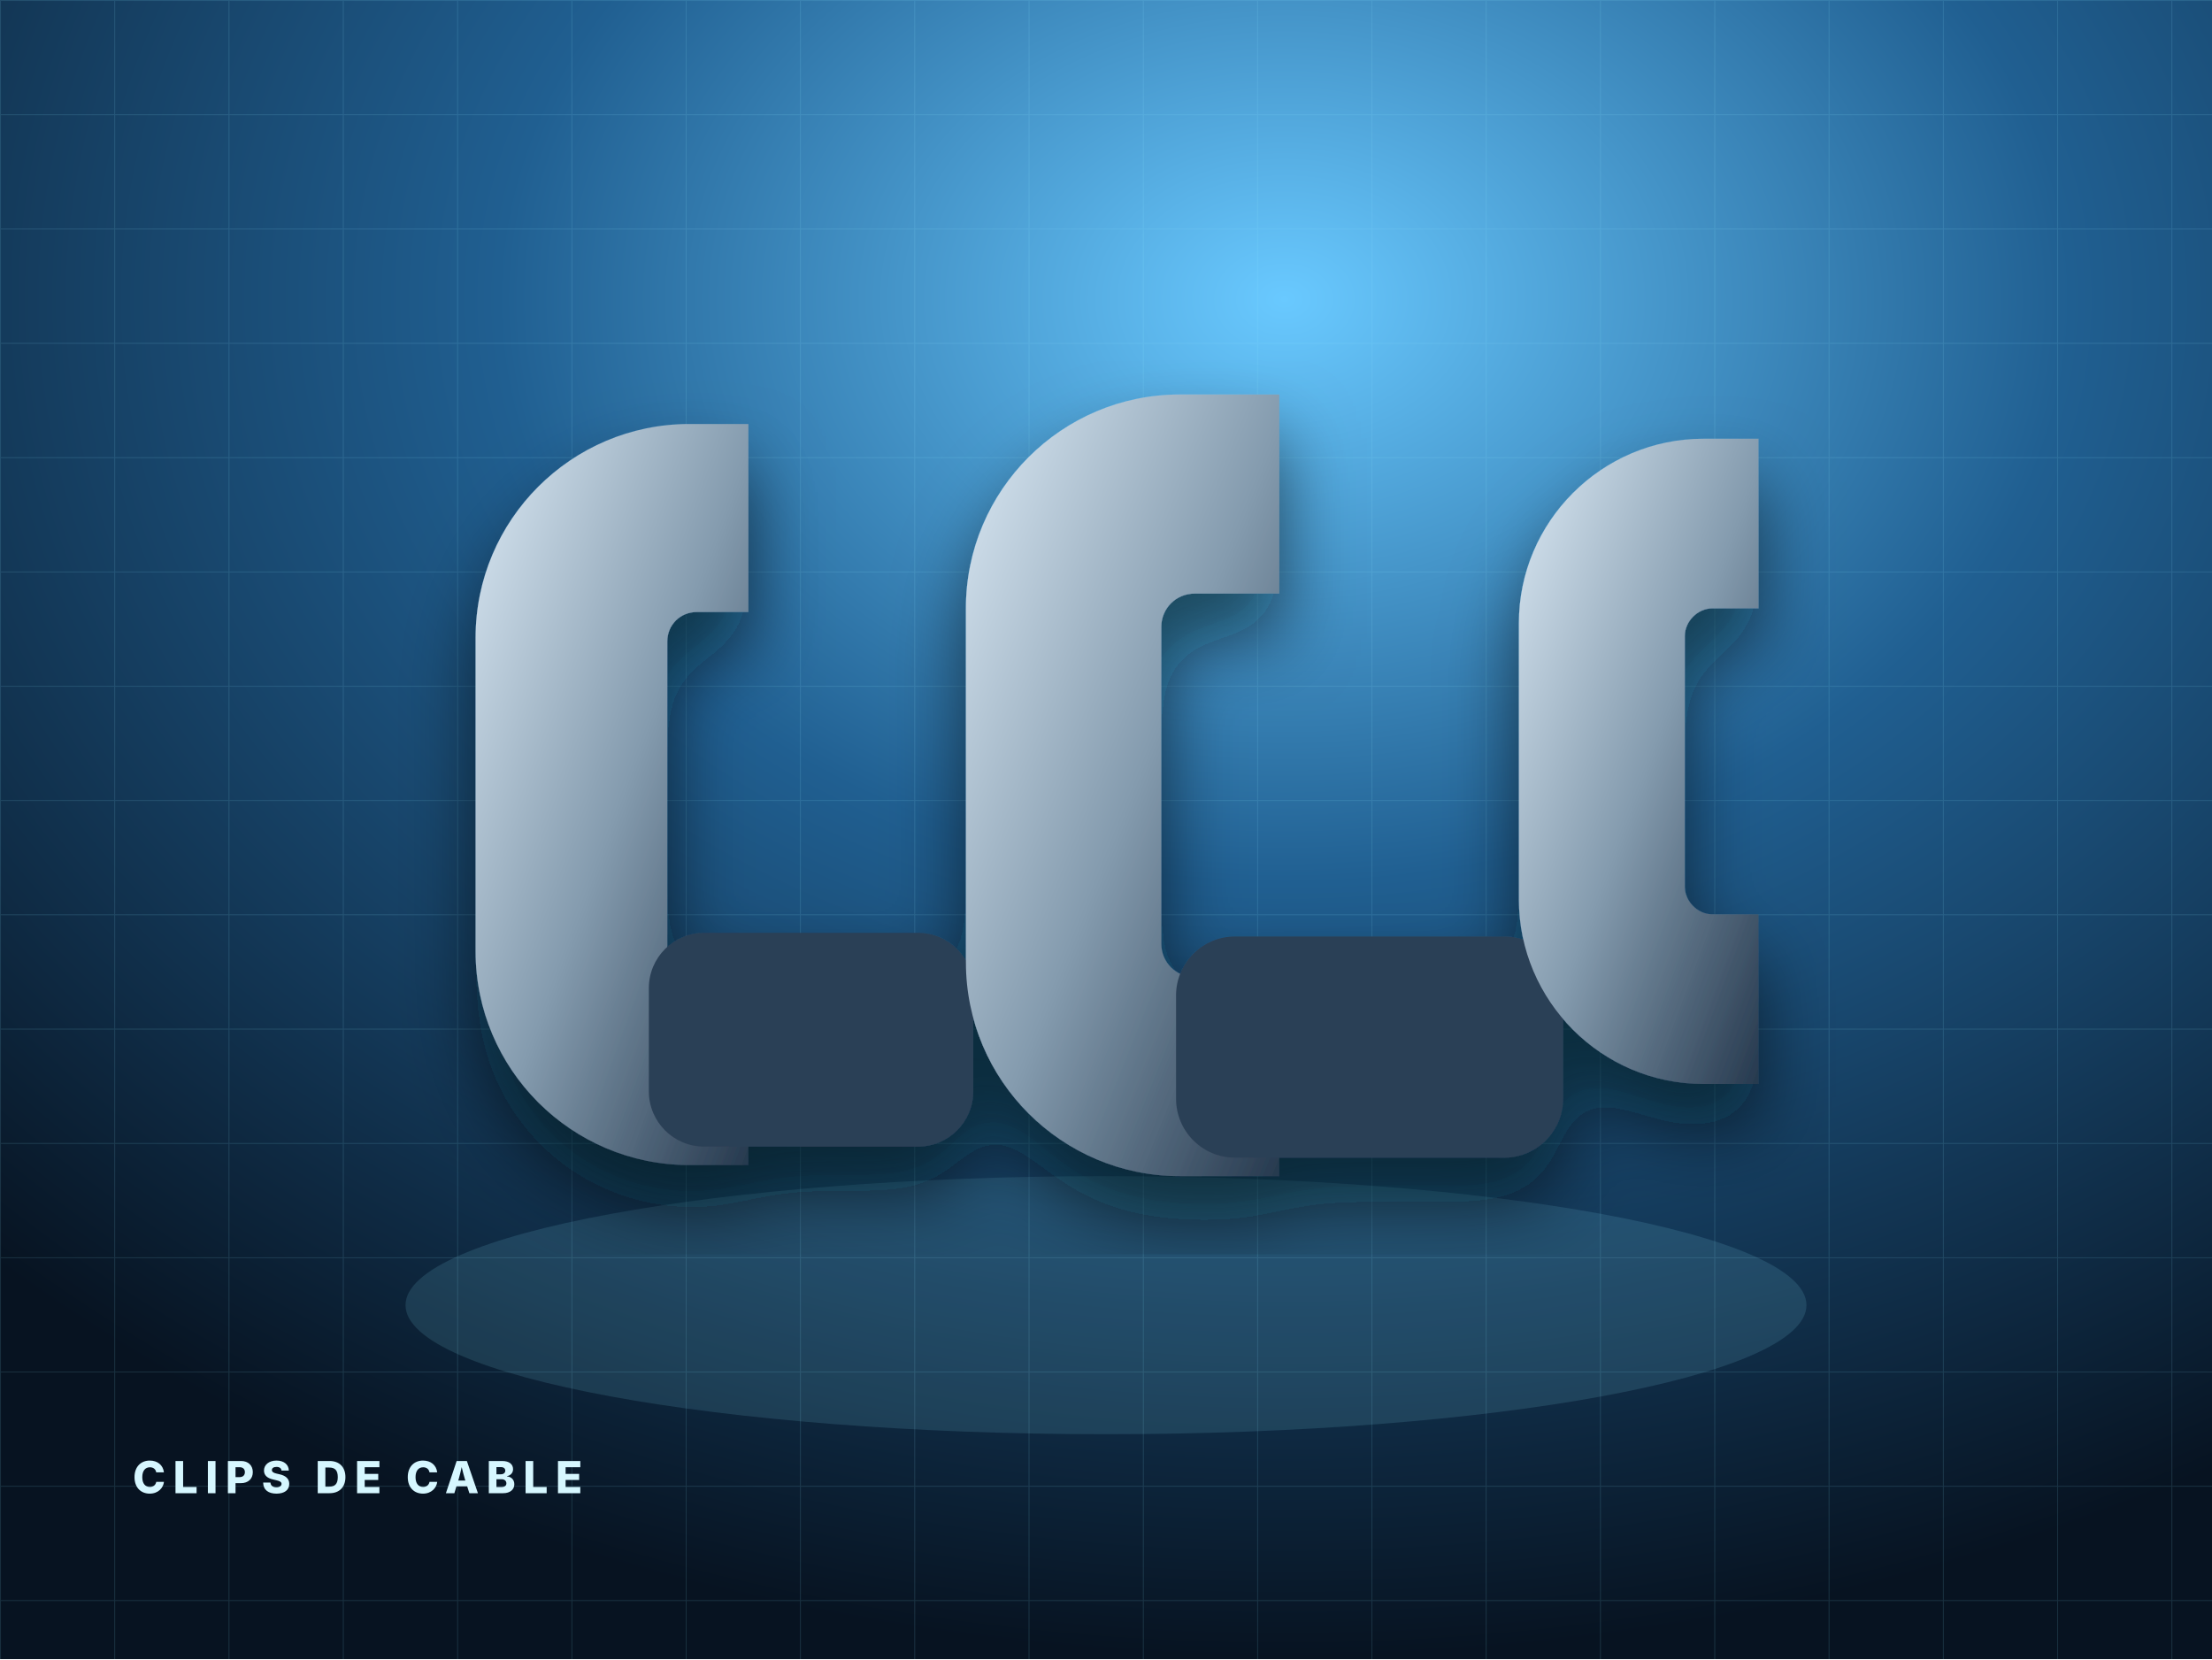
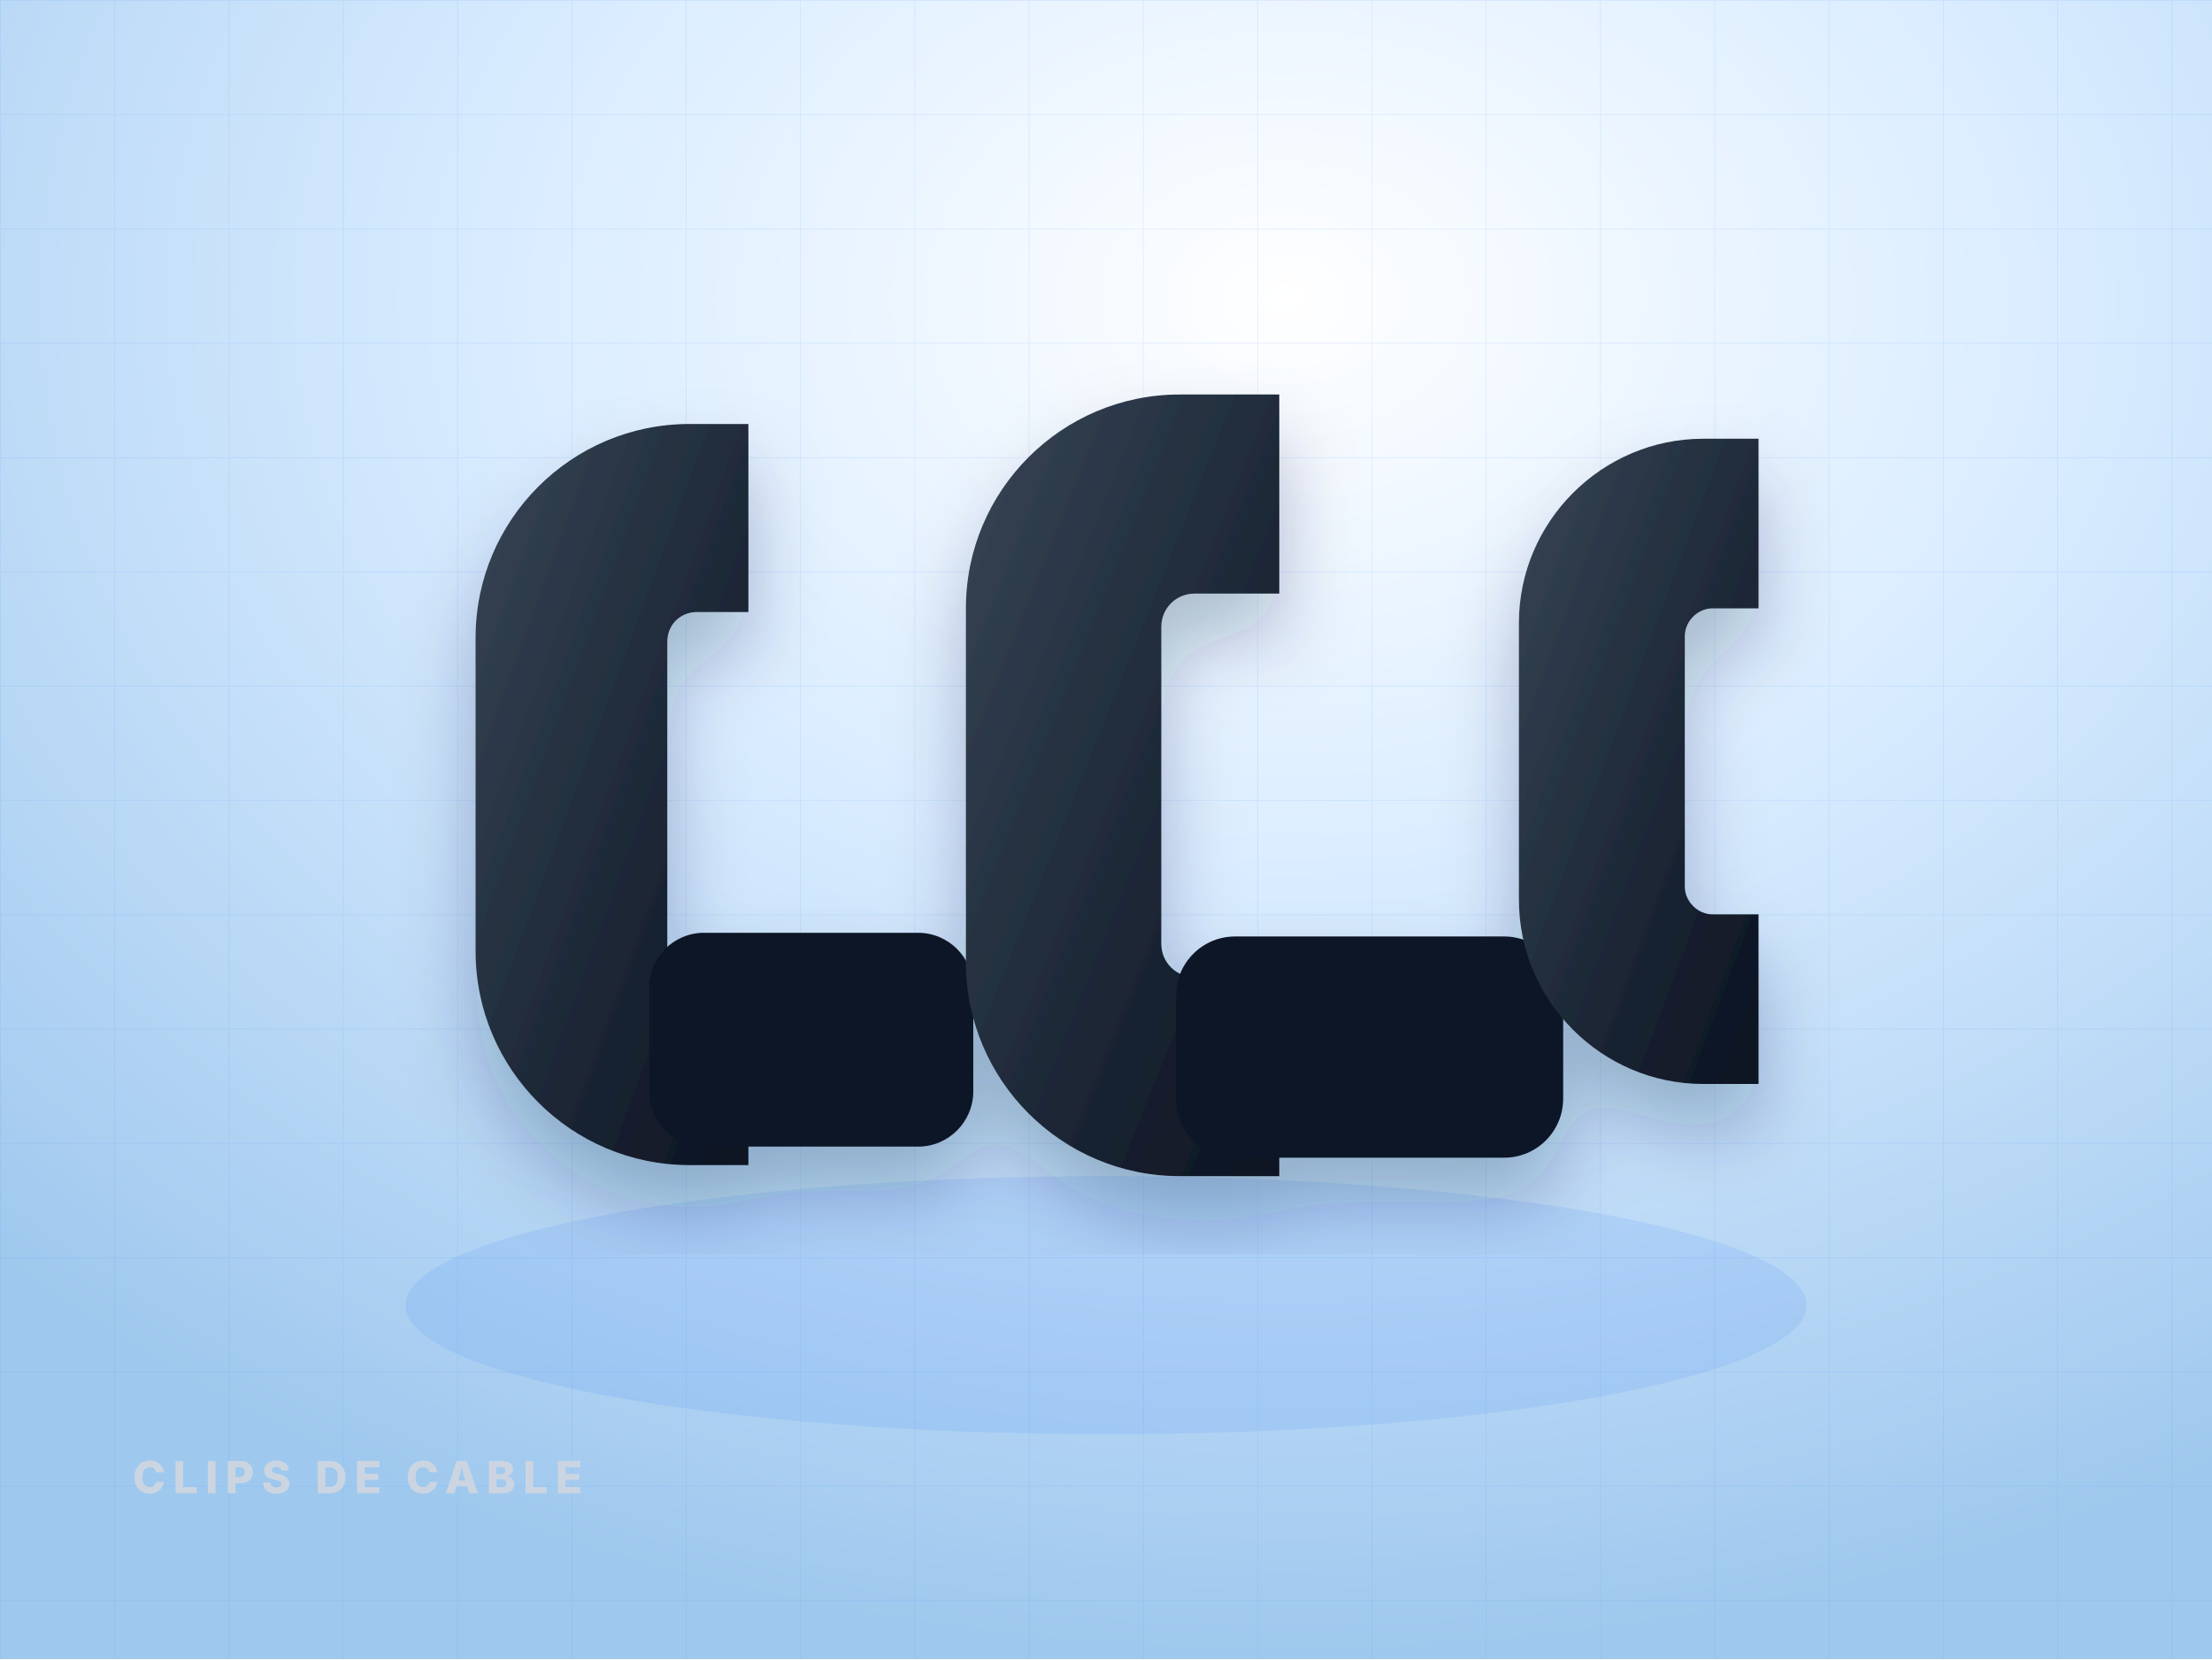
<svg xmlns="http://www.w3.org/2000/svg" viewBox="0 0 1200 900" role="img" aria-label="Clips de cable configurables">
  <defs>
    <radialGradient id="bg" cx="58%" cy="18%" r="82%">
-       <stop offset="0" stop-color="#69c9ff" />
-       <stop offset=".43" stop-color="#205f91" />
-       <stop offset="1" stop-color="#071321" />
+       <stop offset="0" stop-color="#ffffff" />
+       <stop offset=".43" stop-color="#d9ecff" />
+       <stop offset="1" stop-color="#9fc8ee" />
    </radialGradient>
    <linearGradient id="body" x1="0" y1="0" x2="1" y2="1">
-       <stop offset="0" stop-color="#dceaf5" />
-       <stop offset=".52" stop-color="#849bae" />
-       <stop offset="1" stop-color="#26394e" />
+       <stop offset="0" stop-color="#384556" />
+       <stop offset=".52" stop-color="#1f2b3a" />
+       <stop offset="1" stop-color="#0b1220" />
    </linearGradient>
    <filter id="shadow">
-       <feDropShadow dx="0" dy="24" stdDeviation="20" flood-color="#020817" flood-opacity=".6" />
+       <feDropShadow dx="0" dy="24" stdDeviation="20" flood-color="#0b2545" flood-opacity=".26" />
    </filter>
    <pattern id="grid" width="62" height="62" patternUnits="userSpaceOnUse">
-       <path d="M62 0H0v62" fill="none" stroke="#8be9ff" stroke-opacity=".13" />
+       <path d="M62 0H0v62" fill="none" stroke="#3b82f6" stroke-opacity=".10" />
    </pattern>
  </defs>
  <rect width="1200" height="900" fill="url(#bg)" />
  <rect width="1200" height="900" fill="url(#grid)" />
-   <ellipse cx="600" cy="708" rx="380" ry="70" fill="#8be9ff" opacity=".13" />
+   <ellipse cx="600" cy="708" rx="380" ry="70" fill="#3b82f6" opacity=".13" />
  <g filter="url(#shadow)">
    <path d="M258 516V346c0-64 52-116 116-116h32v102h-28c-9 0-16 7-16 16v166c0 9 7 16 16 16h28v102h-32c-64 0-116-52-116-116Z" fill="url(#body)" />
-     <rect x="352" y="506" width="176" height="116" rx="30" fill="#2c4056" />
+     <rect x="352" y="506" width="176" height="116" rx="30" fill="#101827" />
    <path d="M524 522V330c0-64 52-116 116-116h54v108h-46c-10 0-18 8-18 18v172c0 10 8 18 18 18h46v108h-54c-64 0-116-52-116-116Z" fill="url(#body)" />
-     <rect x="638" y="508" width="210" height="120" rx="32" fill="#2c4056" />
+     <rect x="638" y="508" width="210" height="120" rx="32" fill="#101827" />
    <path d="M824 488V338c0-55 45-100 100-100h30v92h-25c-8 0-15 7-15 15v136c0 8 7 15 15 15h25v92h-30c-55 0-100-45-100-100Z" fill="url(#body)" />
  </g>
-   <text x="72" y="810" fill="#d6f7ff" font-family="Inter,Arial,sans-serif" font-size="24" font-weight="800" letter-spacing="4">CLIPS DE CABLE</text>
+   <text x="72" y="810" fill="#cbd5e1" font-family="Inter,Arial,sans-serif" font-size="24" font-weight="800" letter-spacing="4">CLIPS DE CABLE</text>
</svg>
